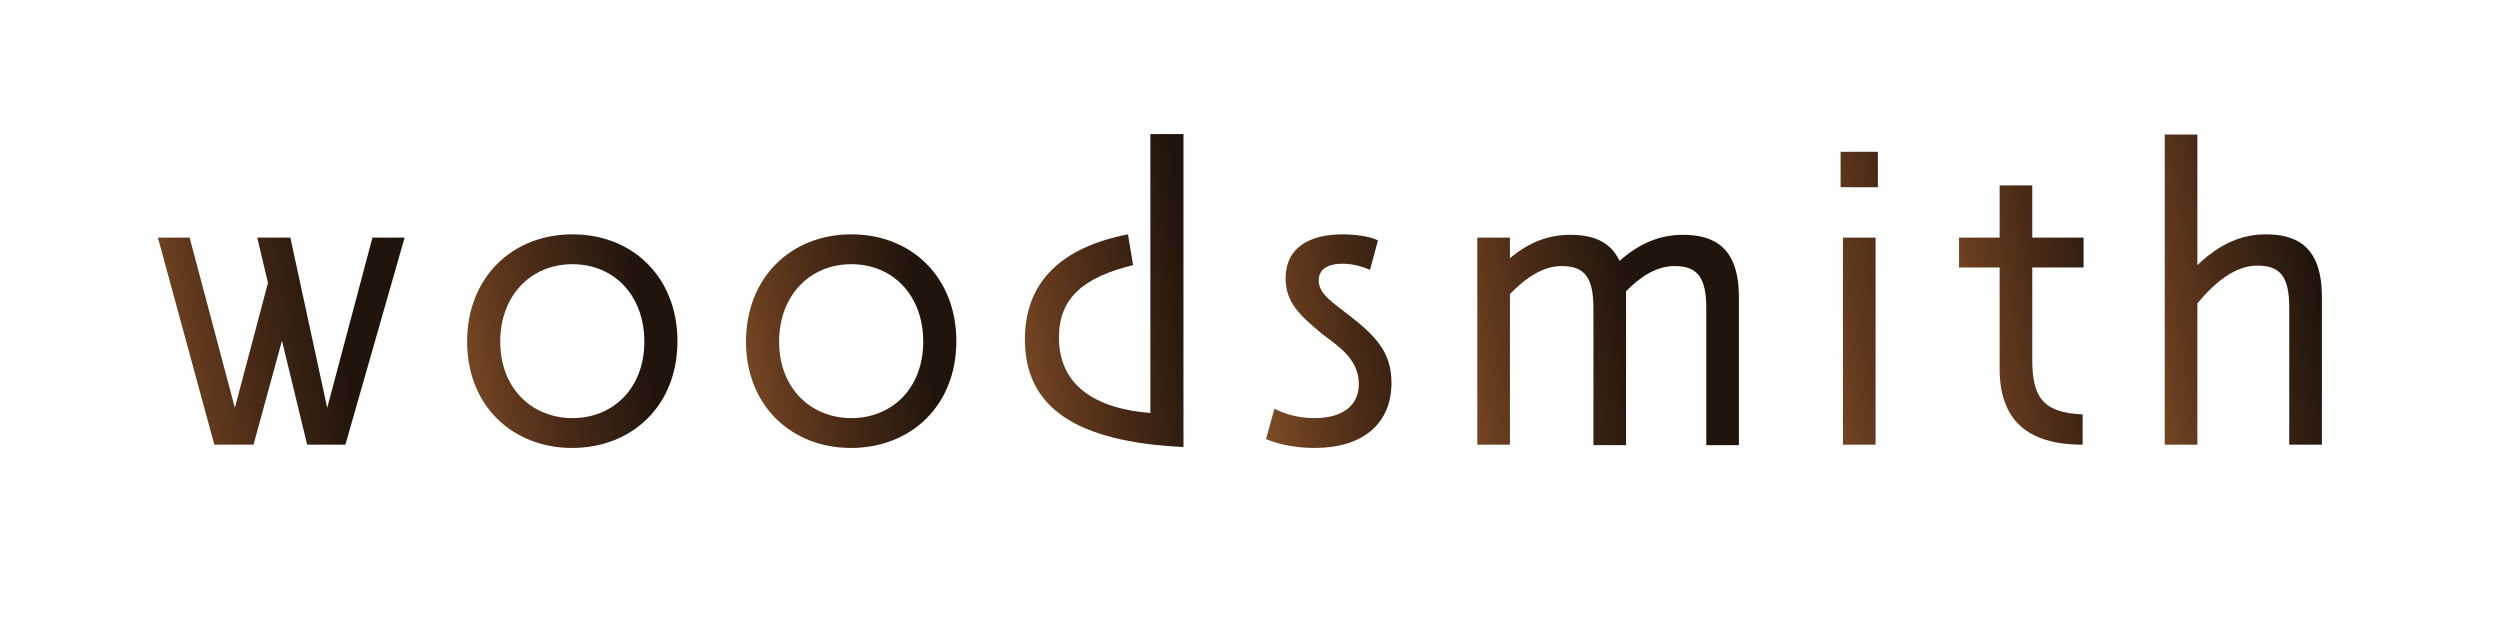
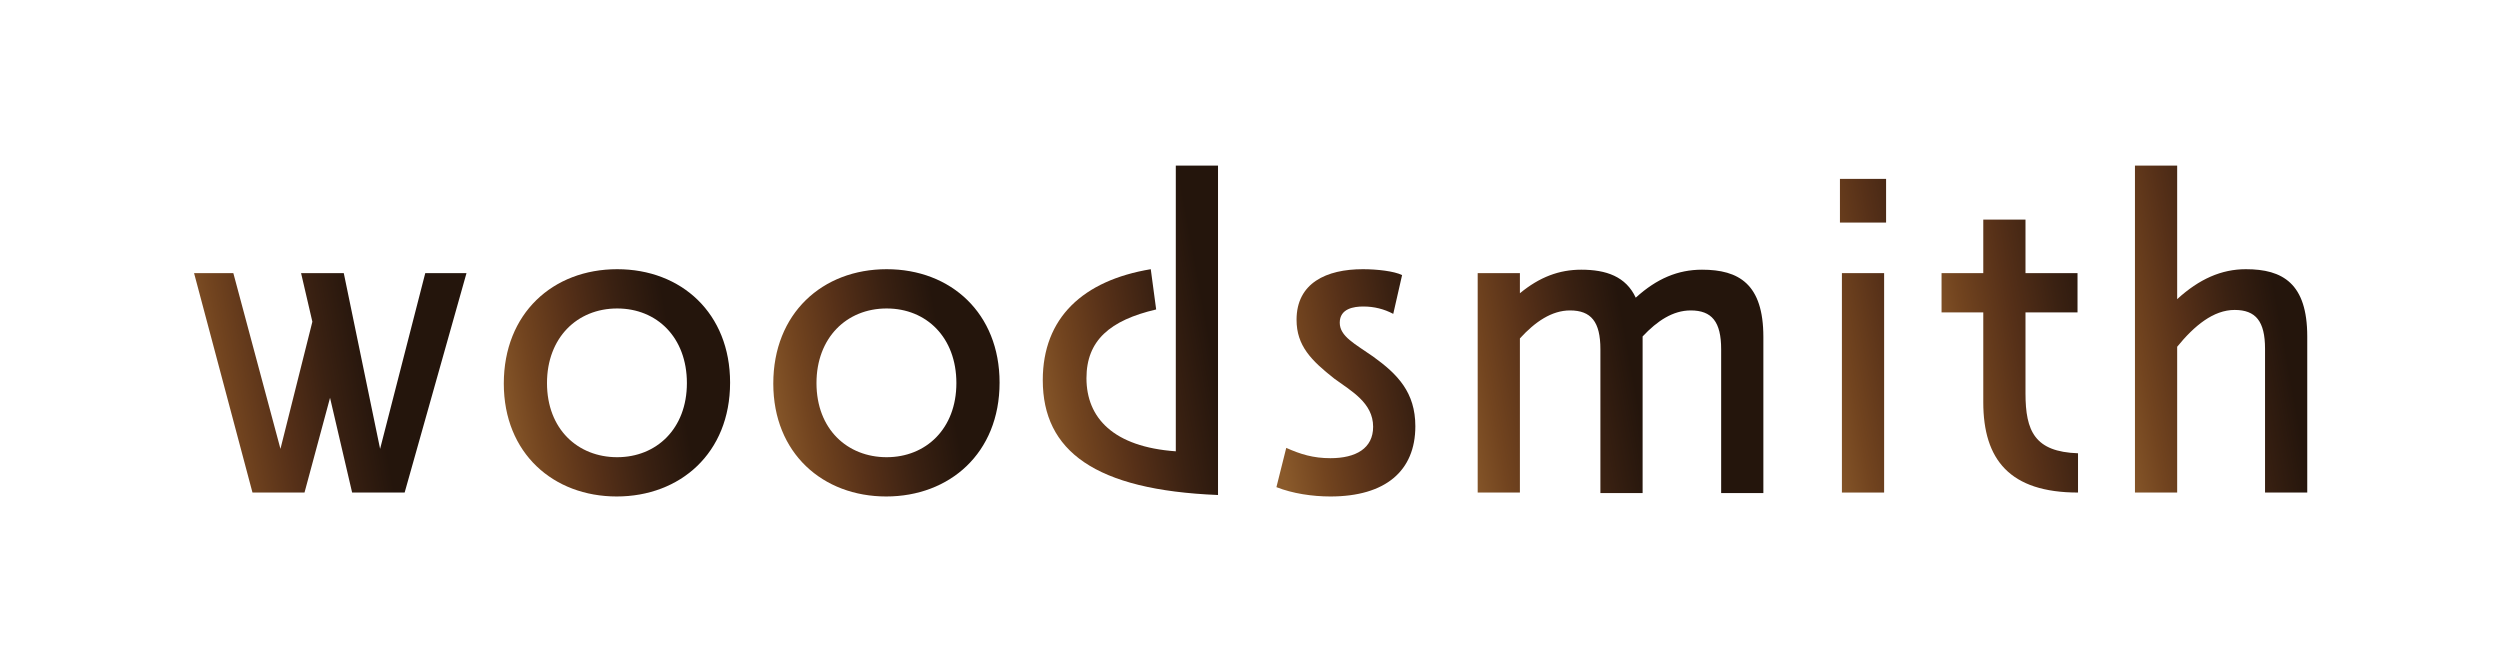
- <svg xmlns="http://www.w3.org/2000/svg" width="461" height="116" viewBox="0 0 461 116" role="img" aria-label="woodsmith">
+ <svg xmlns="http://www.w3.org/2000/svg" width="438" height="116" viewBox="0 0 438 116" role="img" aria-label="woodsmith">
  <defs>
-     <linearGradient id="woodsmithTitleGradient" x1="28" y1="24" x2="433" y2="92" gradientUnits="userSpaceOnUse">
-       <stop offset="0" stop-color="#7a4a26" />
-       <stop offset="0.25" stop-color="#62391d" />
-       <stop offset="0.50" stop-color="#4a2a16" />
-       <stop offset="0.75" stop-color="#342012" />
-       <stop offset="1" stop-color="#21140b" />
+     <linearGradient id="woodsmithTitleGradient" x1="34" y1="24" x2="404" y2="92" gradientUnits="userSpaceOnUse">
+       <stop offset="0" stop-color="#8a5a2b" />
+       <stop offset="0.22" stop-color="#72441f" />
+       <stop offset="0.48" stop-color="#563018" />
+       <stop offset="0.74" stop-color="#3a2112" />
+       <stop offset="1" stop-color="#24150c" />
    </linearGradient>
  </defs>
-   <g transform="translate(28 82) scale(0.086 -0.086)" fill="url(#woodsmithTitleGradient)">
-     <path d="M473 444 376 79 297 444H226L249 347L178 79L81 444H13L134 0H218L279 223L333 0H415L542 444Z" transform="translate(0.000 0)" />
-     <path d="M251 -7C379 -7 477 83 477 222C477 358 382 451 252 451C122 451 26 358 26 221C26 83 124 -7 251 -7ZM252 57C165 57 97 121 97 221C97 319 162 387 252 387C341 387 406 320 406 221C406 121 339 57 252 57Z" transform="translate(650.000 0)" />
-     <path d="M251 -7C379 -7 477 83 477 222C477 358 382 451 252 451C122 451 26 358 26 221C26 83 124 -7 251 -7ZM252 57C165 57 97 121 97 221C97 319 162 387 252 387C341 387 406 320 406 221C406 121 339 57 252 57Z" transform="translate(1248.000 0)" />
-     <path d="M366 -5V666H295V68C160 79 99 139 99 230C99 315 152 359 258 385L247 451C108 424 26 352 26 226C26 80 135 6 366 -5Z" transform="translate(1846.000 0)" />
-     <path d="M122 -7C226 -7 287 45 287 133C287 198 253 233 198 276C161 305 131 323 131 352C131 382 160 388 182 388C202 388 222 383 241 375L258 438C241 447 208 451 182 451C112 451 60 423 60 357C60 306 89 278 139 237C168 214 217 186 217 130C217 83 181 57 122 57C90 57 63 64 36 77L18 12C49 -1 87 -7 122 -7Z" transform="translate(2371.000 0)" />
-     <path d="M505 450C457 450 413 433 369 394C349 437 310 450 263 450C218 450 176 435 134 400V444H64V0H134V323C168 358 205 383 245 383C293 383 313 360 313 293V-1H383V316V329C415 362 450 383 487 383C535 383 555 360 555 293V-1H625V316C625 422 573 450 505 450Z" transform="translate(2778.000 0)" />
-     <path d="M63 552H143V628H63ZM68 0H138V444H68Z" transform="translate(3558.000 0)" />
-     <path d="M281 0V65C193 68 173 106 173 182V380H283V444H173V556H103V444H16V380H103V163C103 55 160 0 281 0Z" transform="translate(3859.000 0)" />
-     <path d="M281 451C229 451 182 431 134 385V665H64V0H134V303C173 350 216 384 263 384C311 384 331 361 331 294V0H401V317C401 423 349 451 281 451Z" transform="translate(4252.000 0)" />
+   <g transform="translate(32.968 86.294) scale(0.086 -0.086)" fill="url(#woodsmithTitleGradient)">
+     <path d="M483 447 391 89 317 447H230L253 348L188 89L92 447H12L131 0H237L289 193L334 0H441L567 447Z" transform="translate(0.000 0)" />
+     <path d="M253 -8C382 -8 484 80 484 224C484 365 385 455 254 455C123 455 23 365 23 222C23 80 124 -8 253 -8ZM254 72C174 72 111 129 111 223C111 315 172 375 254 375C335 375 396 316 396 223C396 130 334 72 254 72Z" transform="translate(620.000 0)" />
+     <path d="M253 -8C382 -8 484 80 484 224C484 365 385 455 254 455C123 455 23 365 23 222C23 80 124 -8 253 -8ZM254 72C174 72 111 129 111 223C111 315 172 375 254 375C335 375 396 316 396 223C396 130 334 72 254 72Z" transform="translate(1169.000 0)" />
+     <path d="M380 -5V666H294V84C167 93 112 152 112 233C112 310 160 351 254 373L243 455C105 432 23 356 23 229C23 85 129 5 380 -5Z" transform="translate(1718.000 0)" />
+     <path d="M127 -8C239 -8 300 44 300 135C300 204 264 241 214 277C177 303 146 318 146 346C146 375 175 379 194 379C216 379 236 374 255 364L273 443C257 451 222 455 193 455C119 455 58 427 58 352C58 299 88 269 135 232C169 207 214 183 214 134C214 90 179 70 127 70C92 70 66 78 37 91L17 11C50 -2 90 -8 127 -8Z" transform="translate(2200.000 0)" />
+     <path d="M517 454C468 454 425 436 382 397C362 440 322 454 271 454C226 454 186 439 146 406V447H60V0H146V314C177 348 211 371 248 371C291 371 310 348 310 292V-1H396V317V318C426 350 458 371 494 371C537 371 556 348 556 292V-1H642V317C642 425 592 454 517 454Z" transform="translate(2567.000 0)" />
+     <path d="M58 550H152V639H58ZM62 0H148V447H62Z" transform="translate(3307.000 0)" />
+     <path d="M291 0V80C203 83 184 125 184 202V367H290V447H184V556H98V447H13V367H98V184C98 67 152 0 291 0Z" transform="translate(3559.000 0)" />
+     <path d="M286 455C236 455 191 435 146 394V666H60V0H146V297C181 340 220 372 263 372C306 372 325 349 325 293V0H411V318C411 426 361 455 286 455Z" transform="translate(3906.000 0)" />
  </g>
</svg>
